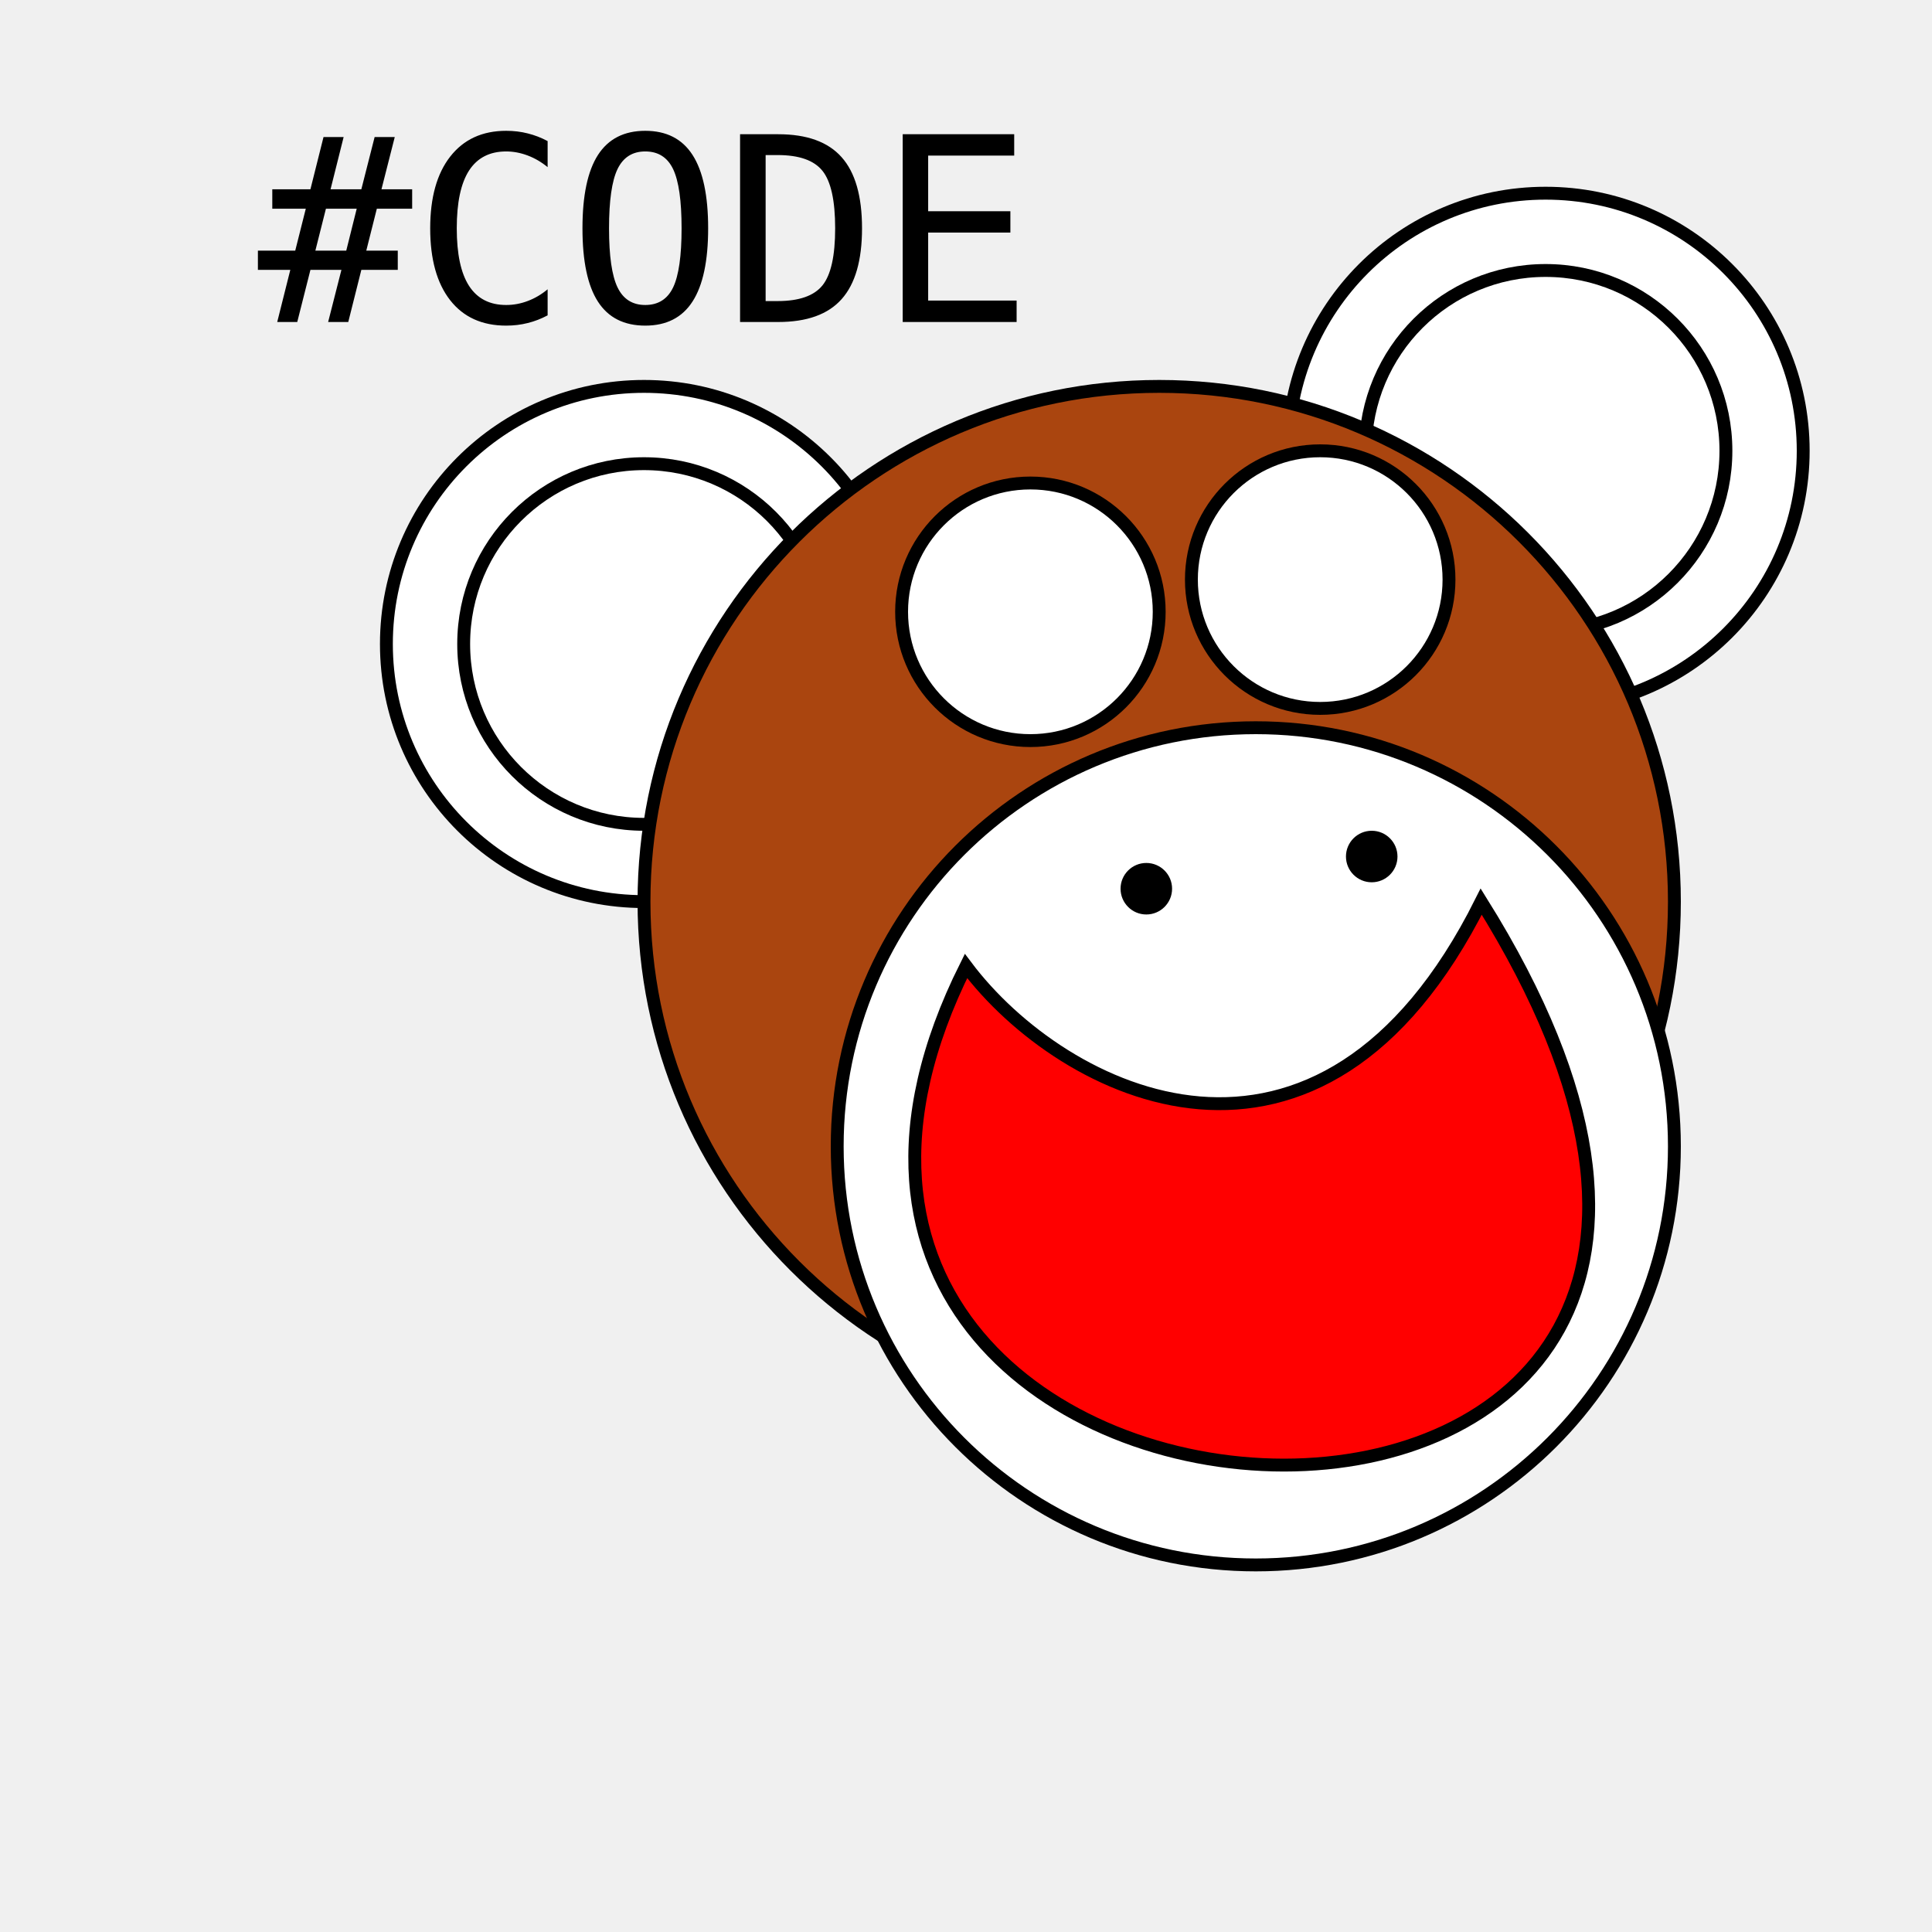
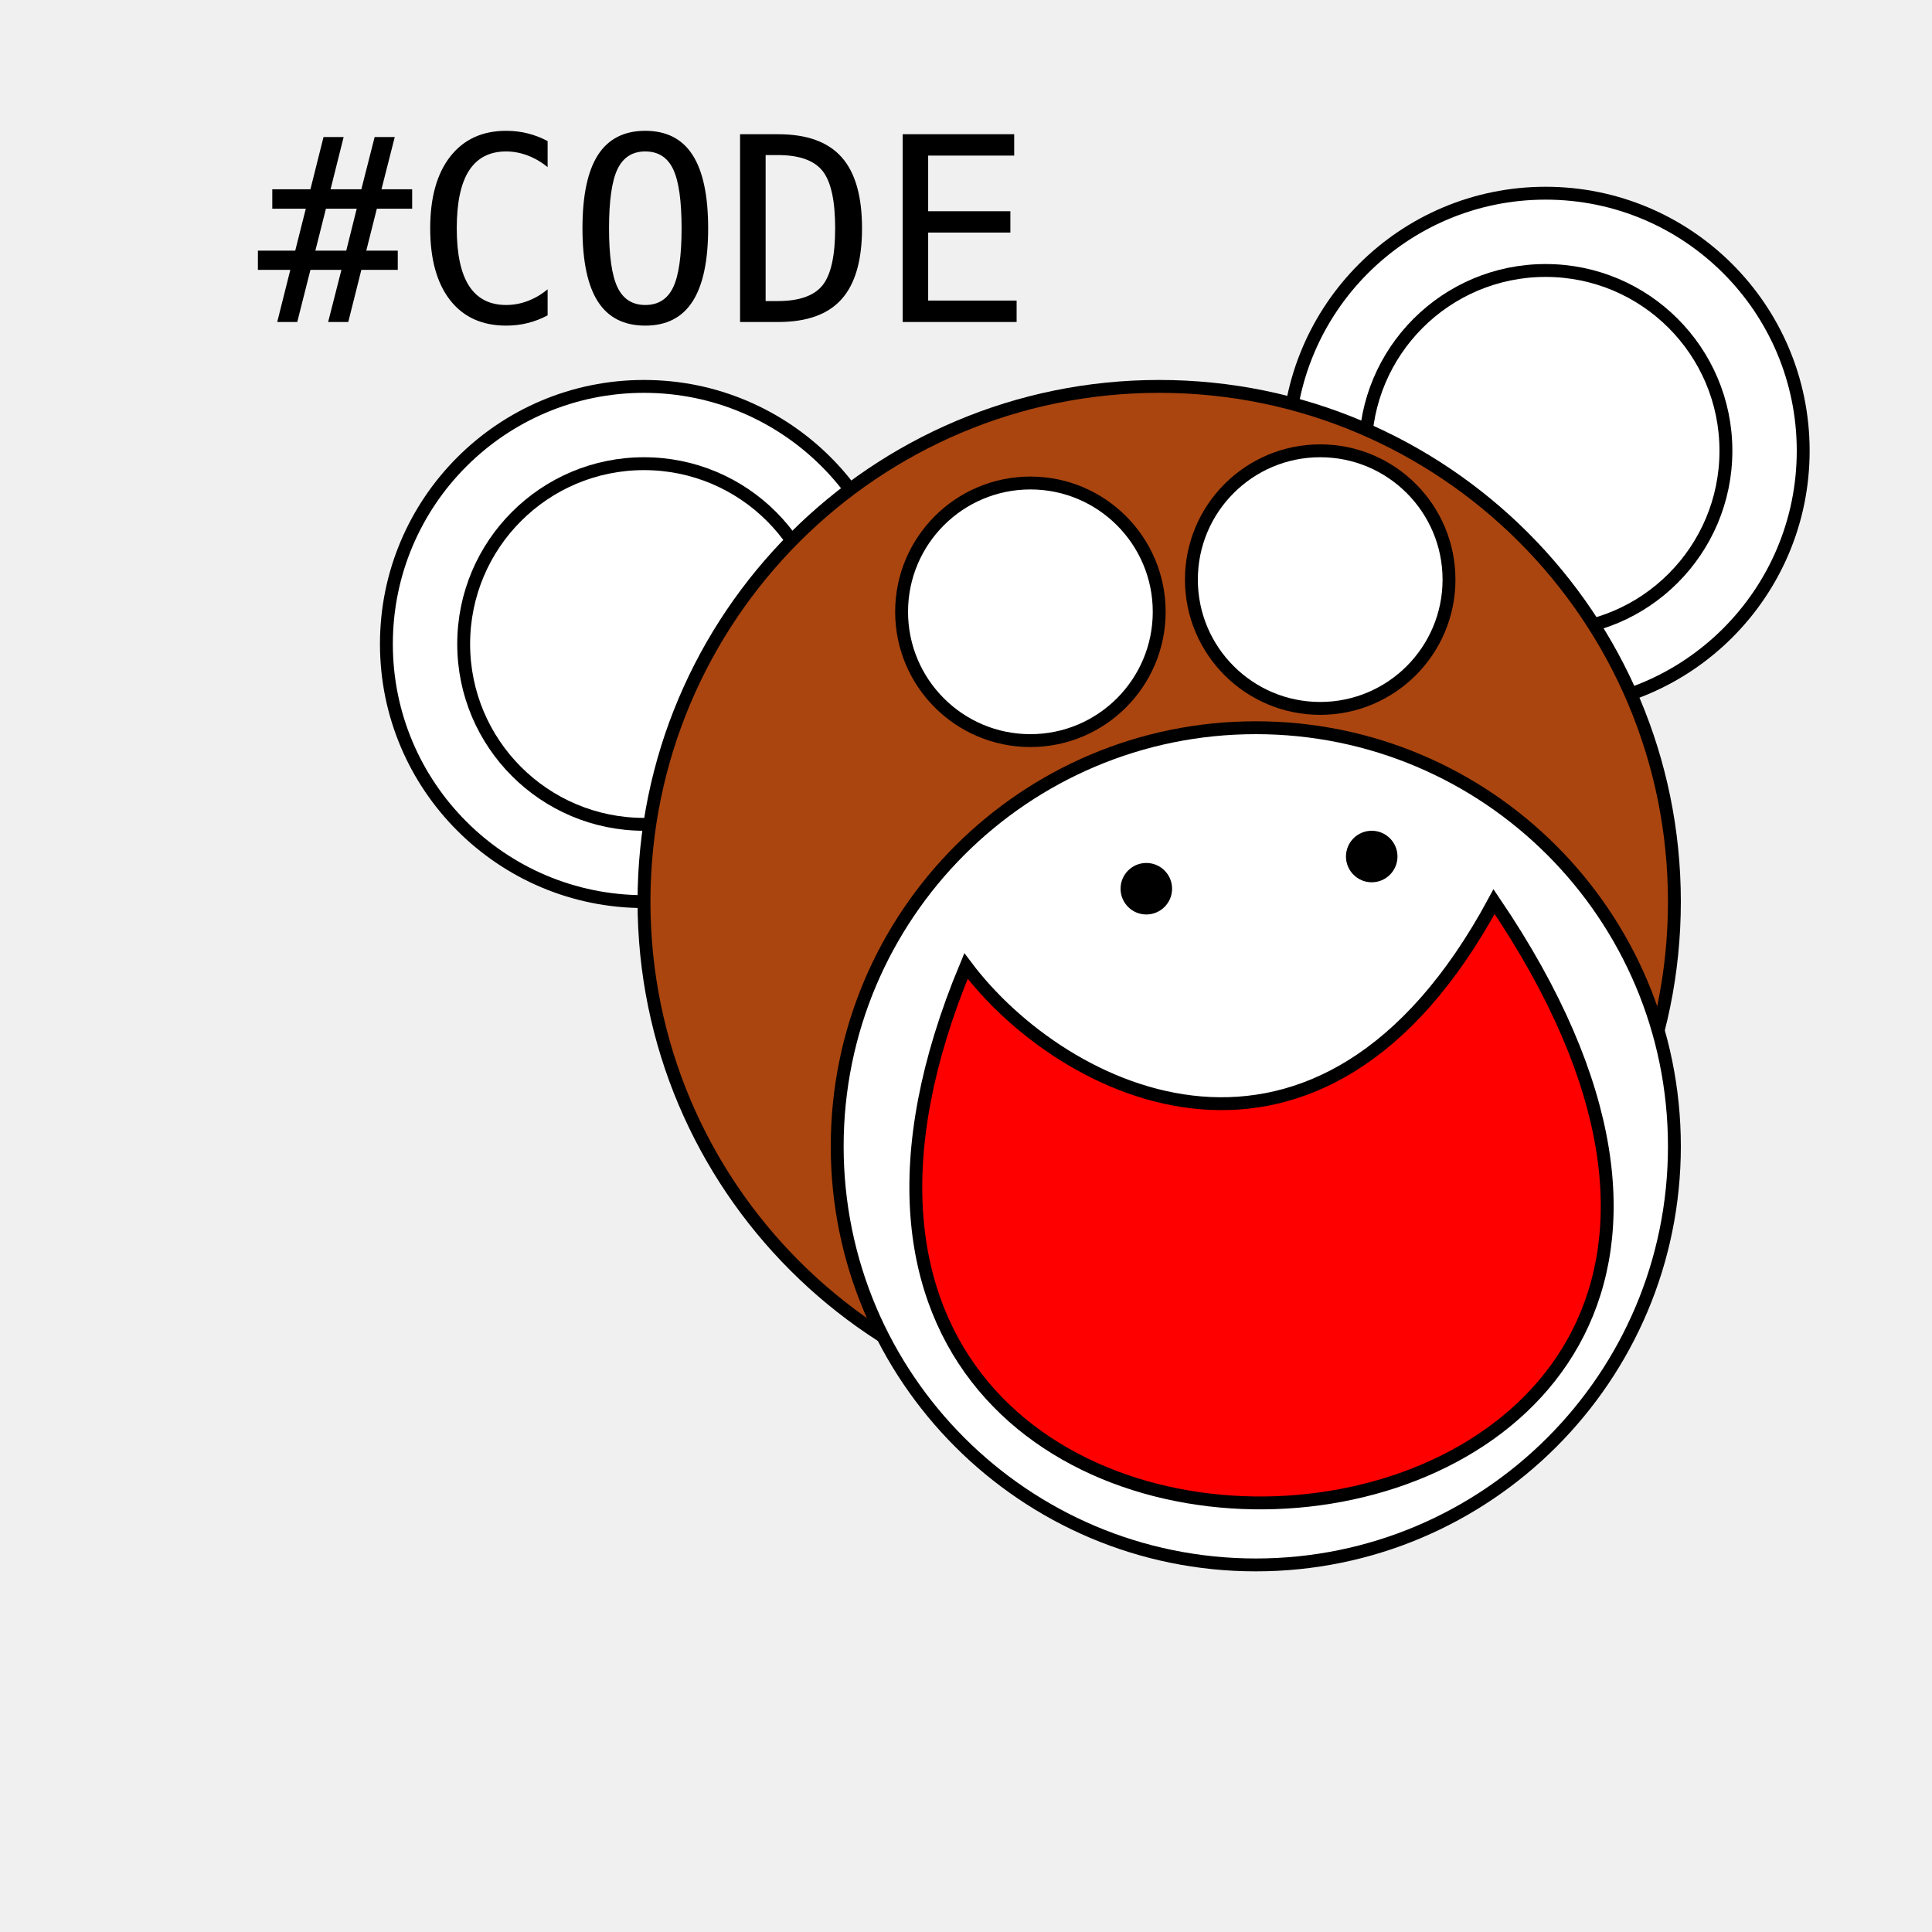
<svg xmlns="http://www.w3.org/2000/svg" width="300" height="300">
  <style>
svg .black-stroke { stroke: black; stroke-width: 2; }
svg .fur-color { fill: white; }
</style>
  <text x="40" y="50" font-size="40px" font-family="monospace">#CODE</text>
  <circle r="40" cx="100" cy="100" class="black-stroke fur-color" />
  <circle r="28" cx="100" cy="100" class="black-stroke fur-color" />
  <circle r="40" cx="240" cy="70" class="black-stroke fur-color" />
  <circle r="28" cx="240" cy="70" class="black-stroke fur-color" />
  <circle r="80" cx="180" cy="140" id="face" fill="#aa450f" class="black-stroke" />
  <circle r="20" cx="160" cy="95" class="black-stroke fur-color" />
  <circle r="20" cx="205" cy="90" class="black-stroke fur-color" />
  <circle r="65" cx="195" cy="178" class="black-stroke fur-color" />
  <circle r="4" cx="178" cy="138" fill="black" />
  <circle r="4" cx="213" cy="133" fill="black" />
-   <path d="M 150 150 C 100,250 305,260 230,140 C 205,190 165,170 150,150 Z" fill="red" class="black-stroke" />
+   <path d="M 150 150 C 100,270 310,255 232,140 C 205,190 165,170 150,150 Z" fill="red" class="black-stroke" />
</svg>
